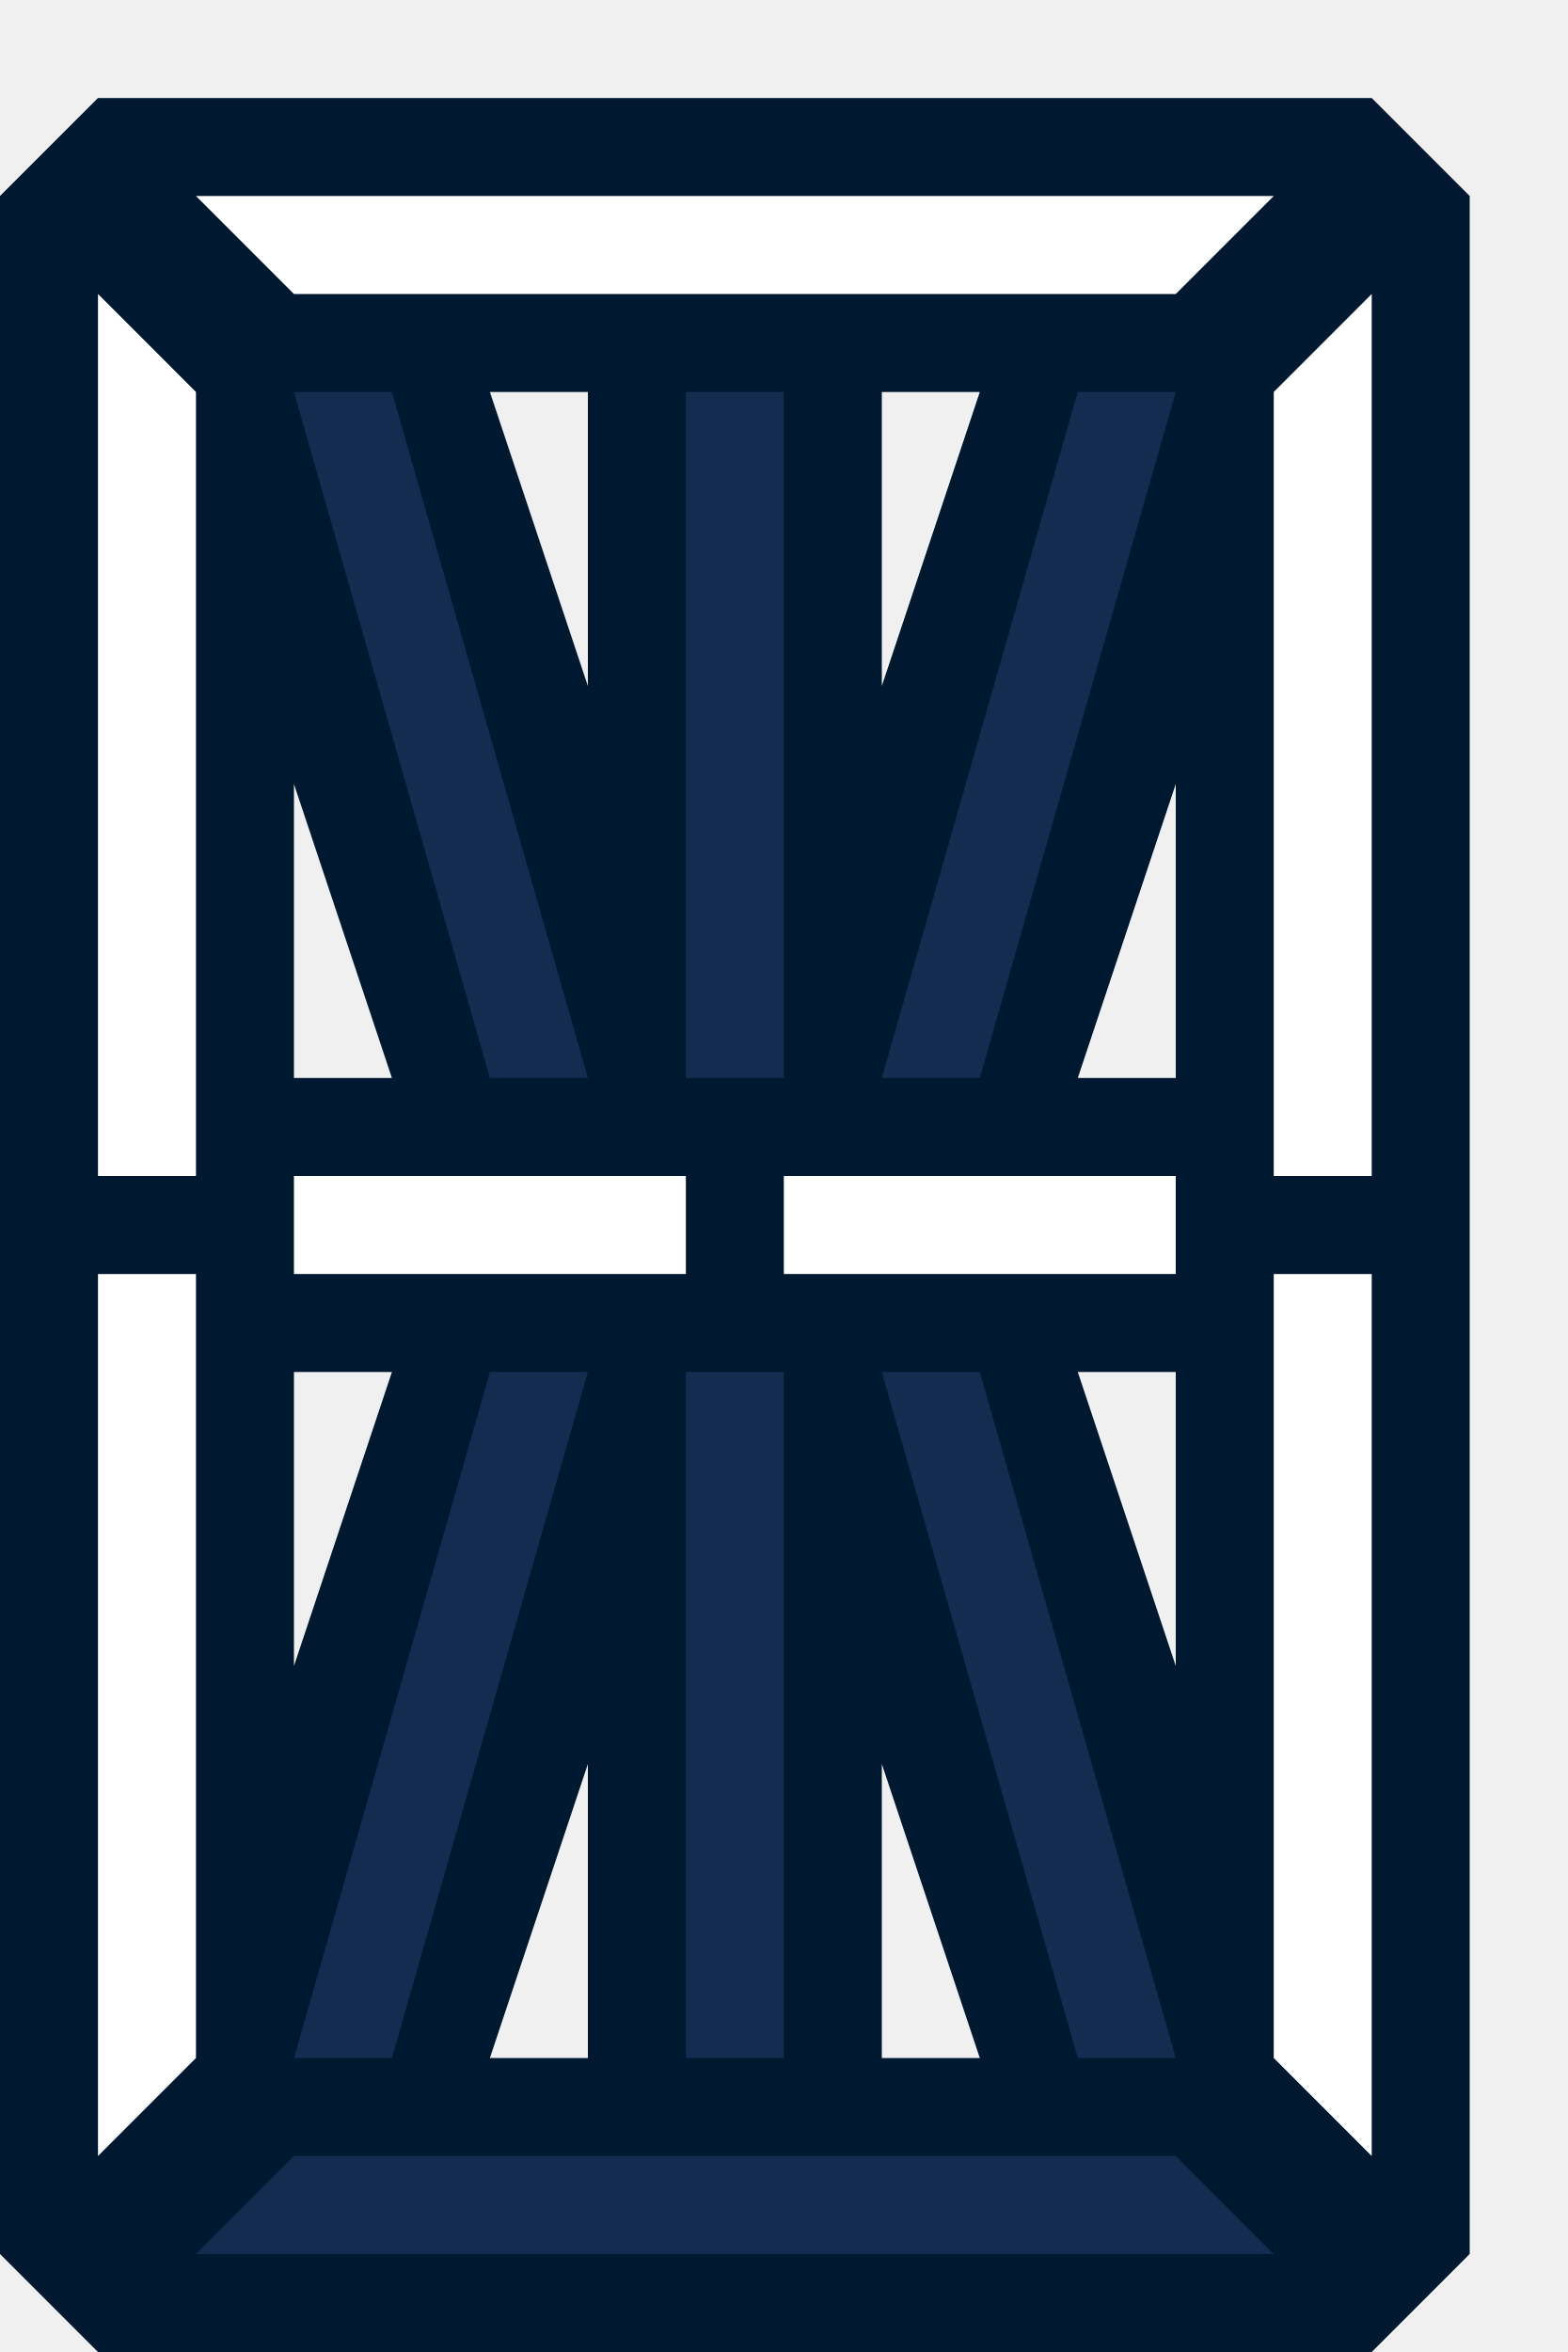
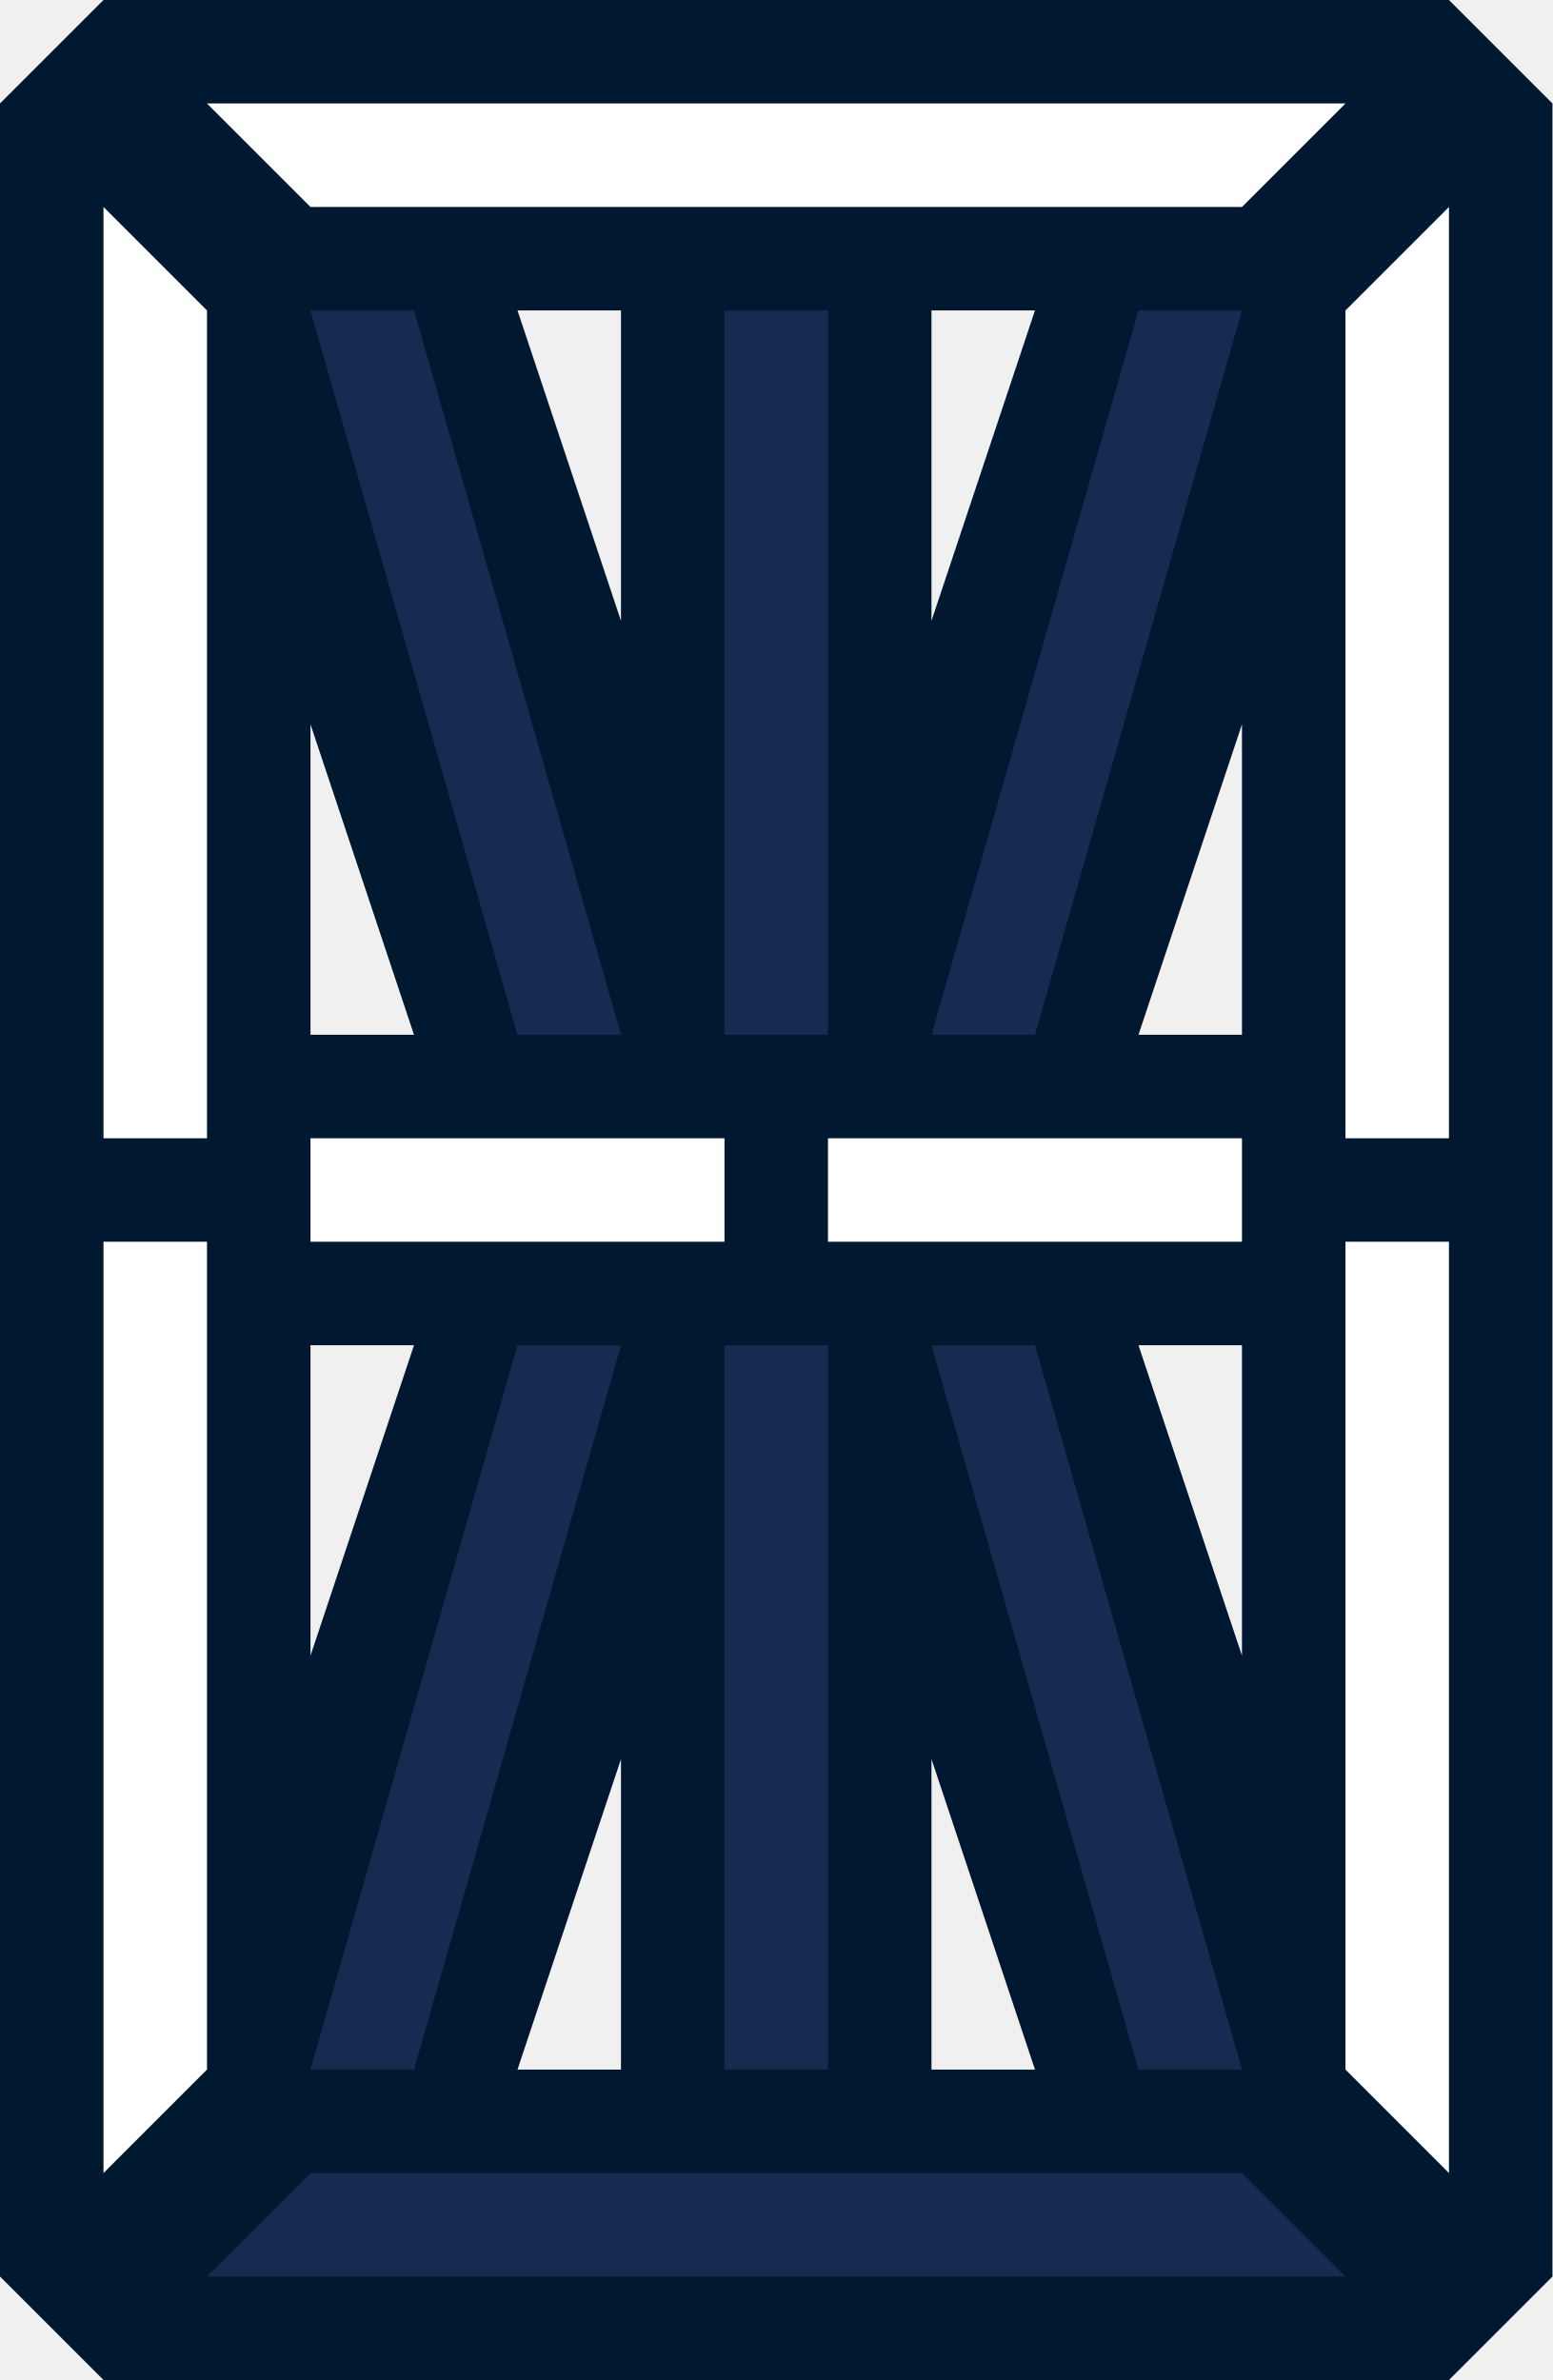
- <svg xmlns="http://www.w3.org/2000/svg" width="16" height="24" viewBox="0 0 16 24" version="1.1" id="svg8">
+ <svg xmlns="http://www.w3.org/2000/svg" width="15" height="23" viewBox="0 0 15 23" version="1.1" id="svg8">
  <defs id="defs2" />
-   <path style="fill:#001931;fill-opacity:1;stroke:none;stroke-opacity:1" d="M 1,1 0,2 v 21 l 1,1 h 13 l 1,-1 V 2 L 14,1 Z m 4,3 h 1 v 3 z m 4,0 h 1 L 9,7 Z M 3,8 4,11 H 3 Z m 9,0 v 3 h -1 z m -9,6 h 1 l -1,3 z m 8,0 h 1 v 3 z m -5,4 v 3 H 5 Z m 3,0 1,3 H 9 Z" id="path910" />
-   <path style="fill:#ffffff;fill-opacity:1;stroke:none;stroke-opacity:1" d="m 2,2 1,1 h 9 l 1,-1 z" id="path826" />
-   <path style="fill:#ffffff;fill-opacity:1;stroke:none;stroke-opacity:1" d="m 1,3 1,1 v 8 H 1 Z" id="path828" />
-   <rect style="fill:#162b50;fill-opacity:1;stroke:none;stroke-width:1;stroke-opacity:1" id="rect836" width="1" height="7" x="7" y="4" />
-   <rect style="fill:#ffffff;fill-opacity:1;stroke:none;stroke-width:1;stroke-opacity:1" id="rect838" width="4" height="1" x="3" y="12" />
-   <path style="fill:#162b50;fill-opacity:1;stroke:none;stroke-opacity:1" d="m 9,11 2,-7 h 1 l -2,7 z" id="path840" />
-   <path style="fill:#ffffff;fill-opacity:1;stroke:none;stroke-opacity:1" d="m 2,13 v 8 l -1,1 v -9 z" id="path844" />
-   <path style="fill:#162b50;fill-opacity:1;stroke:none;stroke-opacity:1" d="m 2,23 1,-1 h 9 l 1,1 z" id="path846" />
-   <path style="fill:#ffffff;fill-opacity:1;stroke:none;stroke-opacity:1" d="m 13,21 1,1 v -9 h -1 z" id="path856" />
-   <path style="fill:#ffffff;fill-opacity:1;stroke:none;stroke-opacity:1" d="M 13,12 V 4 l 1,-1 v 9 z" id="path858" />
-   <rect style="fill:#ffffff;fill-opacity:1;stroke:none;stroke-width:1;stroke-opacity:1" id="rect860" width="4" height="1" x="8" y="12" />
-   <rect style="fill:#162b50;fill-opacity:1;stroke:none;stroke-width:1;stroke-opacity:1" id="rect836-3" width="1" height="7" x="7" y="14" />
-   <path style="fill:#162b50;fill-opacity:1;stroke:none;stroke-opacity:1" d="M 6,11 4,4 H 3 l 2,7 z" id="path840-6" />
-   <path style="fill:#162b50;fill-opacity:1;stroke:none;stroke-opacity:1" d="m 9,14 2,7 h 1 l -2,-7 z" id="path840-7" />
-   <path style="fill:#162b50;fill-opacity:1;stroke:none;stroke-opacity:1" d="M 6,14 4,21 H 3 l 2,-7 z" id="path840-6-5" />
+   <path style="fill:#001931;fill-opacity:1;stroke:none;stroke-opacity:1" d="M 1,0 0,1 v 21 l 1,1 h 13 l 1,-1 V 1 L 14,0 Z m 4,3 h 1 v 3 z m 4,0 h 1 L 9,6 Z M 3,7 4,10 H 3 Z m 9,0 v 3 h -1 z m -9,6 h 1 l -1,3 z m 8,0 h 1 v 3 z m -5,4 v 3 H 5 Z m 3,0 1,3 H 9 Z" id="path910" />
+   <path style="fill:#ffffff;fill-opacity:1;stroke:none;stroke-opacity:1" d="m 2,1 1,1 h 9 l 1,-1 z" id="path826" />
+   <path style="fill:#ffffff;fill-opacity:1;stroke:none;stroke-opacity:1" d="m 1,2 1,1 v 8 H 1 Z" id="path828" />
+   <rect style="fill:#162b50;fill-opacity:1;stroke:none;stroke-width:1;stroke-opacity:1" id="rect836" width="1" height="7" x="7" y="3" />
+   <rect style="fill:#ffffff;fill-opacity:1;stroke:none;stroke-width:1;stroke-opacity:1" id="rect838" width="4" height="1" x="3" y="11" />
+   <path style="fill:#162b50;fill-opacity:1;stroke:none;stroke-opacity:1" d="m 9,10 2,-7 h 1 l -2,7 z" id="path840" />
+   <path style="fill:#ffffff;fill-opacity:1;stroke:none;stroke-opacity:1" d="m 2,12 v 8 l -1,1 v -9 z" id="path844" />
+   <path style="fill:#162b50;fill-opacity:1;stroke:none;stroke-opacity:1" d="m 2,22 1,-1 h 9 l 1,1 z" id="path846" />
+   <path style="fill:#ffffff;fill-opacity:1;stroke:none;stroke-opacity:1" d="m 13,20 1,1 v -9 h -1 z" id="path856" />
+   <path style="fill:#ffffff;fill-opacity:1;stroke:none;stroke-opacity:1" d="M 13,11 V 3 l 1,-1 v 9 z" id="path858" />
+   <rect style="fill:#ffffff;fill-opacity:1;stroke:none;stroke-width:1;stroke-opacity:1" id="rect860" width="4" height="1" x="8" y="11" />
+   <rect style="fill:#162b50;fill-opacity:1;stroke:none;stroke-width:1;stroke-opacity:1" id="rect836-3" width="1" height="7" x="7" y="13" />
+   <path style="fill:#162b50;fill-opacity:1;stroke:none;stroke-opacity:1" d="M 6,10 4,3 H 3 l 2,7 z" id="path840-6" />
+   <path style="fill:#162b50;fill-opacity:1;stroke:none;stroke-opacity:1" d="m 9,13 2,7 h 1 l -2,-7 z" id="path840-7" />
+   <path style="fill:#162b50;fill-opacity:1;stroke:none;stroke-opacity:1" d="M 6,13 4,20 H 3 l 2,-7 z" id="path840-6-5" />
</svg>
